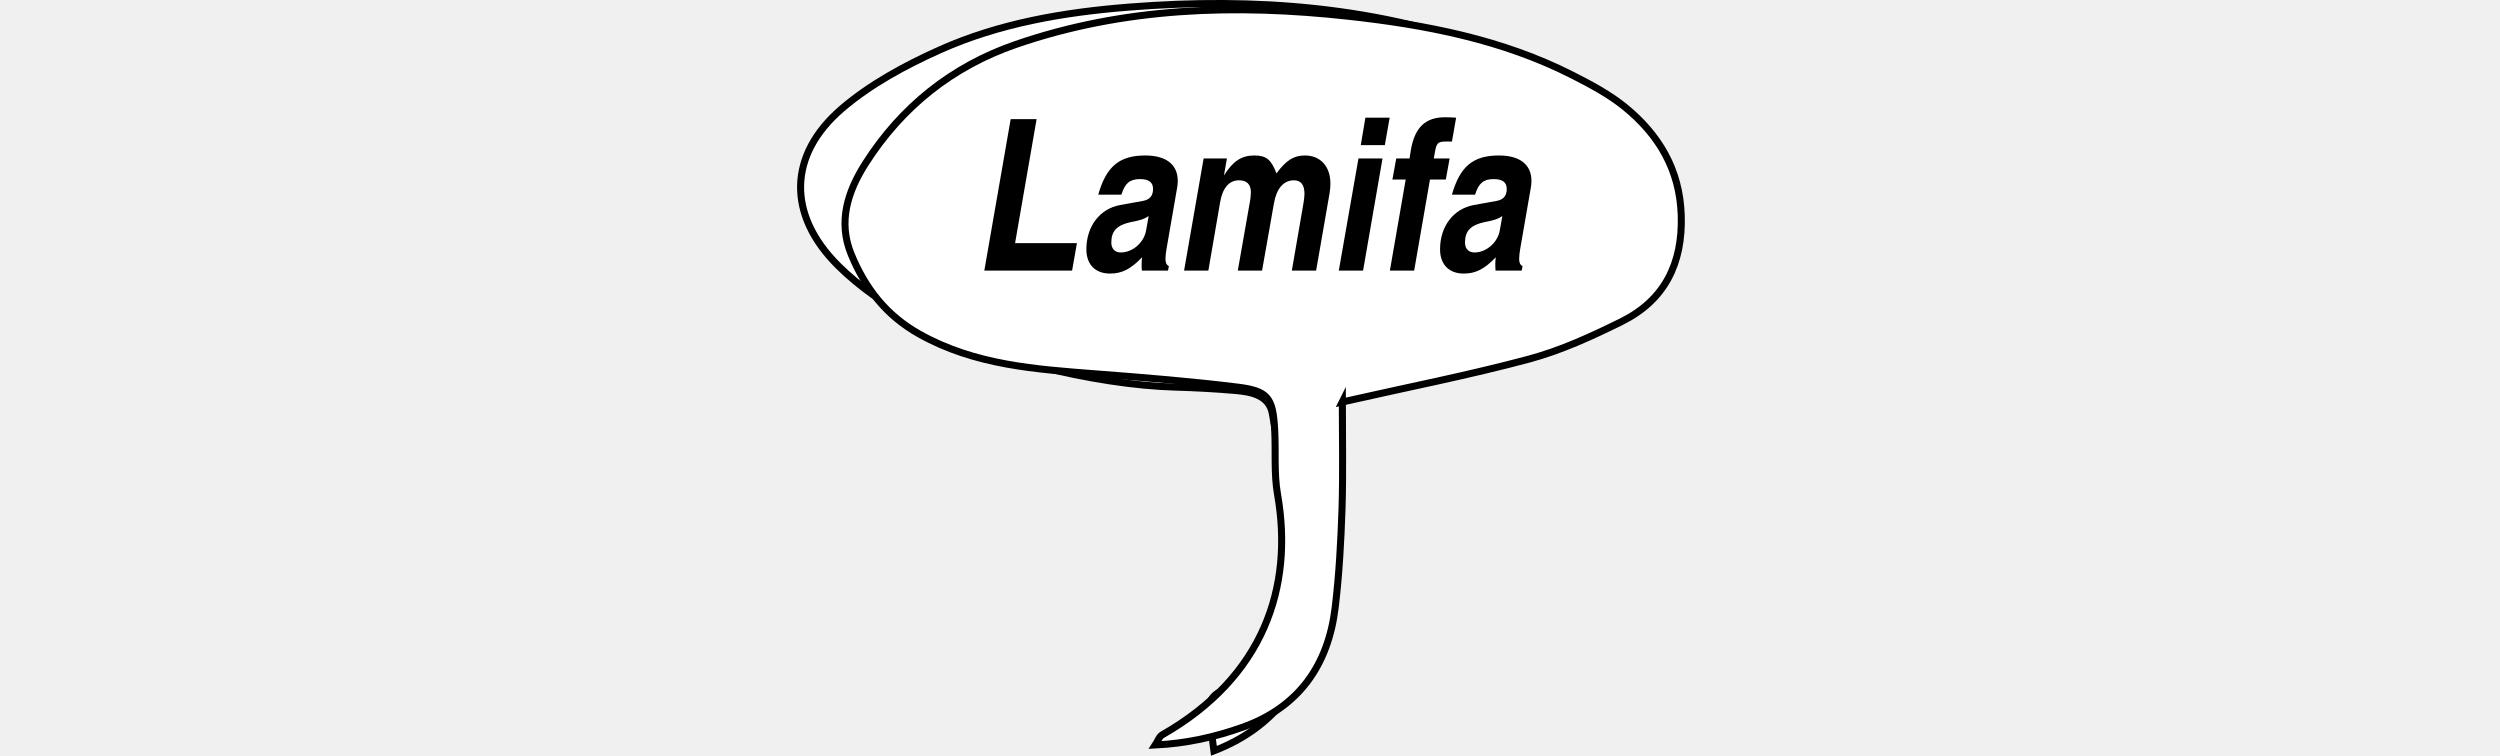
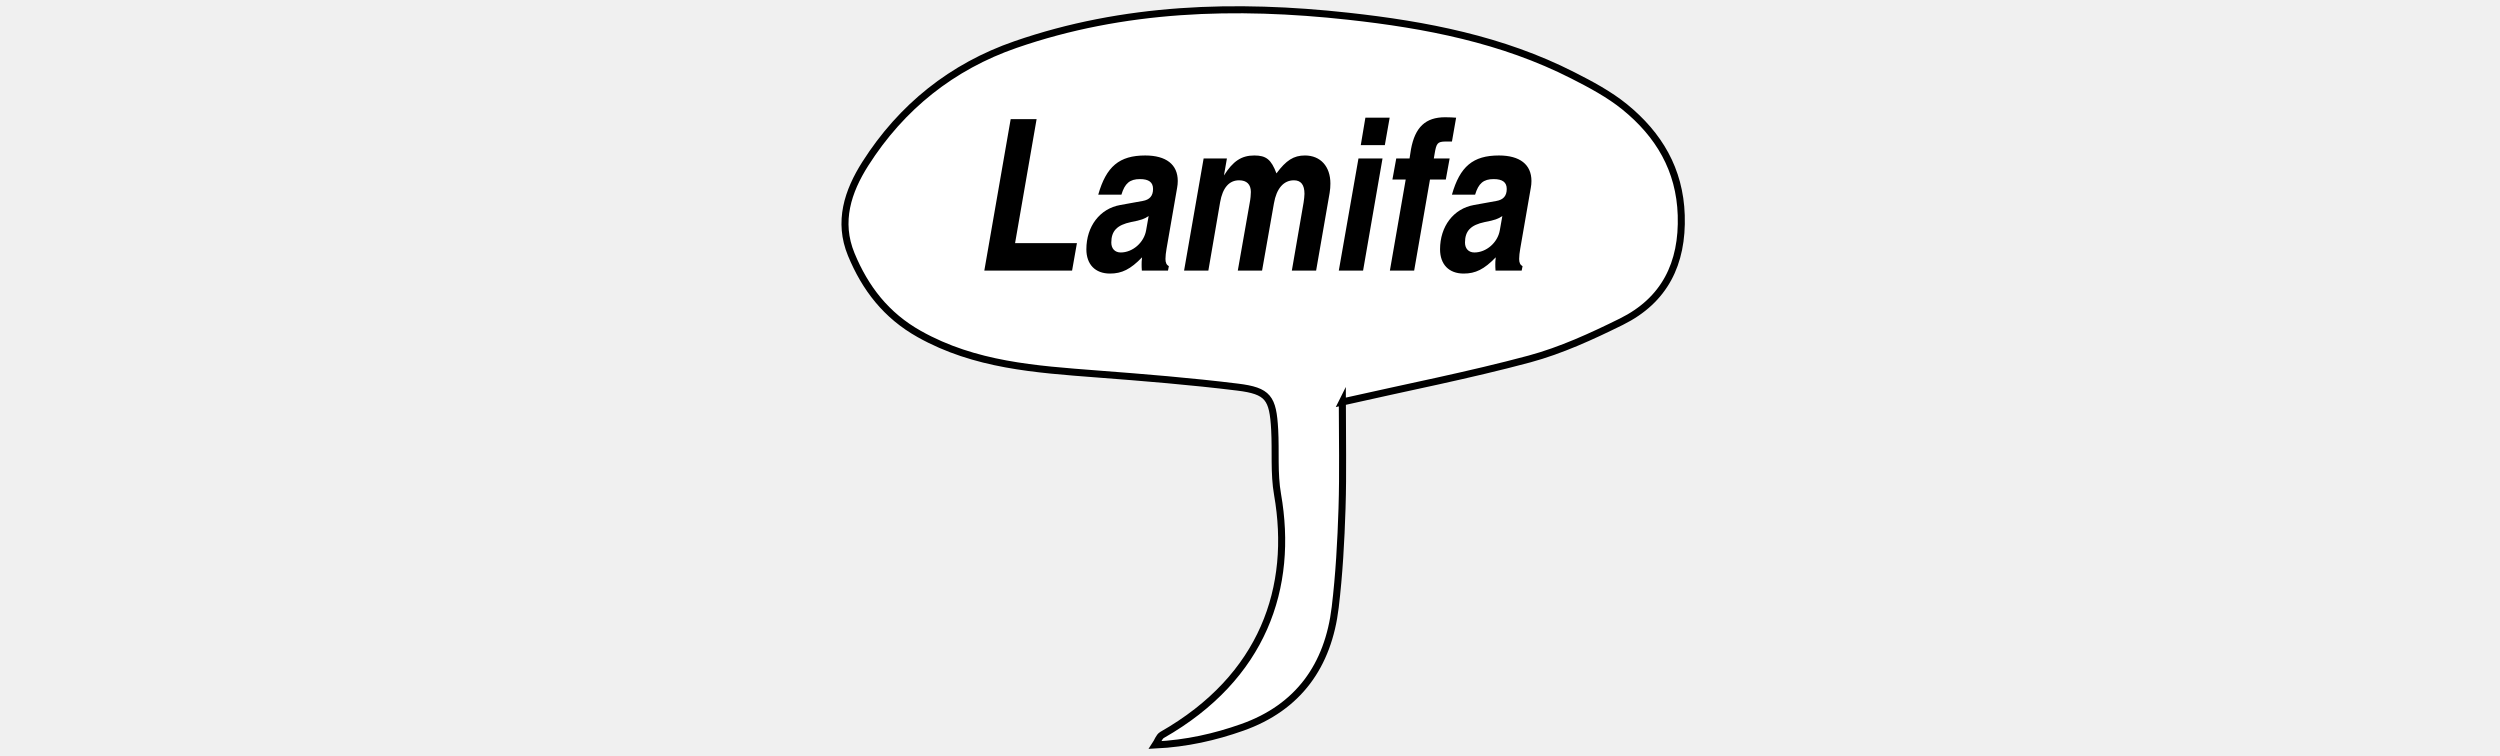
- <svg xmlns="http://www.w3.org/2000/svg" id="Calque_2" data-name="Calque 2" viewBox="0 0 355.6 107.5">
-   <defs>
-     <style>
+ <svg xmlns="http://www.w3.org/2000/svg" id="Calque_2" data-name="Calque 2" viewBox="0 0 355.6 107.5" version="1.1">
+   <defs id="defs1">
+     <style id="style1">
      .cls-1 {
        fill: #fff;
        stroke: #000;
        stroke-miterlimit: 10;
      }

      .cls-2 {
        fill: #000;
        font-family: ArialNarrow-BoldItalic, 'Arial Narrow';
        font-size: 30px;
        font-style: italic;
        font-weight: 700;
      }
    </style>
  </defs>
-   <g id="Calque_6_Image" data-name="Calque 6 Image">
-     <path class="cls-1" d="M188.75,57.72c2.15,5.38,1.67,10.28.51,15.37-.96,4.2-.81,8.63-1.36,12.93-1.23,9.64-5.62,17.07-15.23,20.78-.23-1.75-.48-3.53-.7-5.31-.24-1.92.69-2.79,2.48-3.55,5.31-2.24,7.74-6.65,8.14-12.22.28-3.96.66-7.95.4-11.89-.33-5.04-1.09-10.08-2.02-15.05-.47-2.51-2.92-3.03-5.15-3.23-2.89-.25-5.79-.41-8.69-.49-11.4-.32-27.54-4.25-37.44-9.67-3.77-2.07-7.47-4.61-10.5-7.63-7.22-7.19-7.13-15.7.55-22.3,4.05-3.47,8.98-6.14,13.88-8.34,8.52-3.82,17.71-5.38,26.97-6.11,17.93-1.41,35.61-.11,52.56,6.35,4.87,1.86,9.41,4.64,13.94,7.26,1.84,1.07,3.42,2.72,4.84,4.34,6.16,7.03,6.12,14.93-.82,21.23-3.69,3.35-8.17,6.16-12.77,8.08-7.15,2.98-14.32,6.17-22.2,7.08-2.28.26-4.46,1.39-7.39,2.36Z" />
-   </g>
  <g id="Calque_20_Image" data-name="Calque 20 Image">
-     <path class="cls-1" d="M190.93,57.16c0,5.03.12,10.09-.04,15.14-.15,4.7-.41,9.42-.97,14.09-.99,8.26-5.22,14.24-13.22,17.07-3.87,1.37-7.9,2.29-12.37,2.51.32-.48.52-1.17.96-1.43,14.45-8.23,18.73-21.03,16.43-34.2-.53-3.01-.24-6.15-.41-9.23-.25-4.52-.91-5.51-5.29-6.05-6.65-.82-13.33-1.36-20.02-1.87-8.69-.67-17.33-1.24-25.23-5.67-4.73-2.65-7.7-6.52-9.69-11.33-1.92-4.66-.49-8.98,2.01-12.91,5.14-8.08,12.34-13.82,21.35-16.94,15.4-5.33,31.33-5.79,47.34-4.03,11.02,1.21,21.9,3.3,31.92,8.4,2.58,1.31,5.19,2.7,7.42,4.51,4.82,3.93,7.81,8.89,8.02,15.39.22,6.88-2.36,12.1-8.52,15.15-4.21,2.08-8.56,4.08-13.07,5.3-8.55,2.3-17.26,4-26.63,6.12Z" />
-     <text class="cls-2" transform="translate(138.15 38.49)">
-       <tspan x="0" y="0">Lamifa</tspan>
+     <path class="cls-1" d="M190.93,57.16c0,5.03.12,10.09-.04,15.14-.15,4.7-.41,9.42-.97,14.09-.99,8.26-5.22,14.24-13.22,17.07-3.87,1.37-7.9,2.29-12.37,2.51.32-.48.52-1.17.96-1.43,14.45-8.23,18.73-21.03,16.43-34.2-.53-3.01-.24-6.15-.41-9.23-.25-4.52-.91-5.51-5.29-6.05-6.65-.82-13.33-1.36-20.02-1.87-8.69-.67-17.33-1.24-25.23-5.67-4.73-2.65-7.7-6.52-9.69-11.33-1.92-4.66-.49-8.98,2.01-12.91,5.14-8.08,12.34-13.82,21.35-16.94,15.4-5.33,31.33-5.79,47.34-4.03,11.02,1.21,21.9,3.3,31.92,8.4,2.58,1.31,5.19,2.7,7.42,4.51,4.82,3.93,7.81,8.89,8.02,15.39.22,6.88-2.36,12.1-8.52,15.15-4.21,2.08-8.56,4.08-13.07,5.3-8.55,2.3-17.26,4-26.63,6.12Z" id="path2" />
+     <text class="cls-2" transform="translate(138.15 38.49)" id="text2">
+       <tspan x="0" y="0" id="tspan2">Lamifa</tspan>
    </text>
  </g>
</svg>
